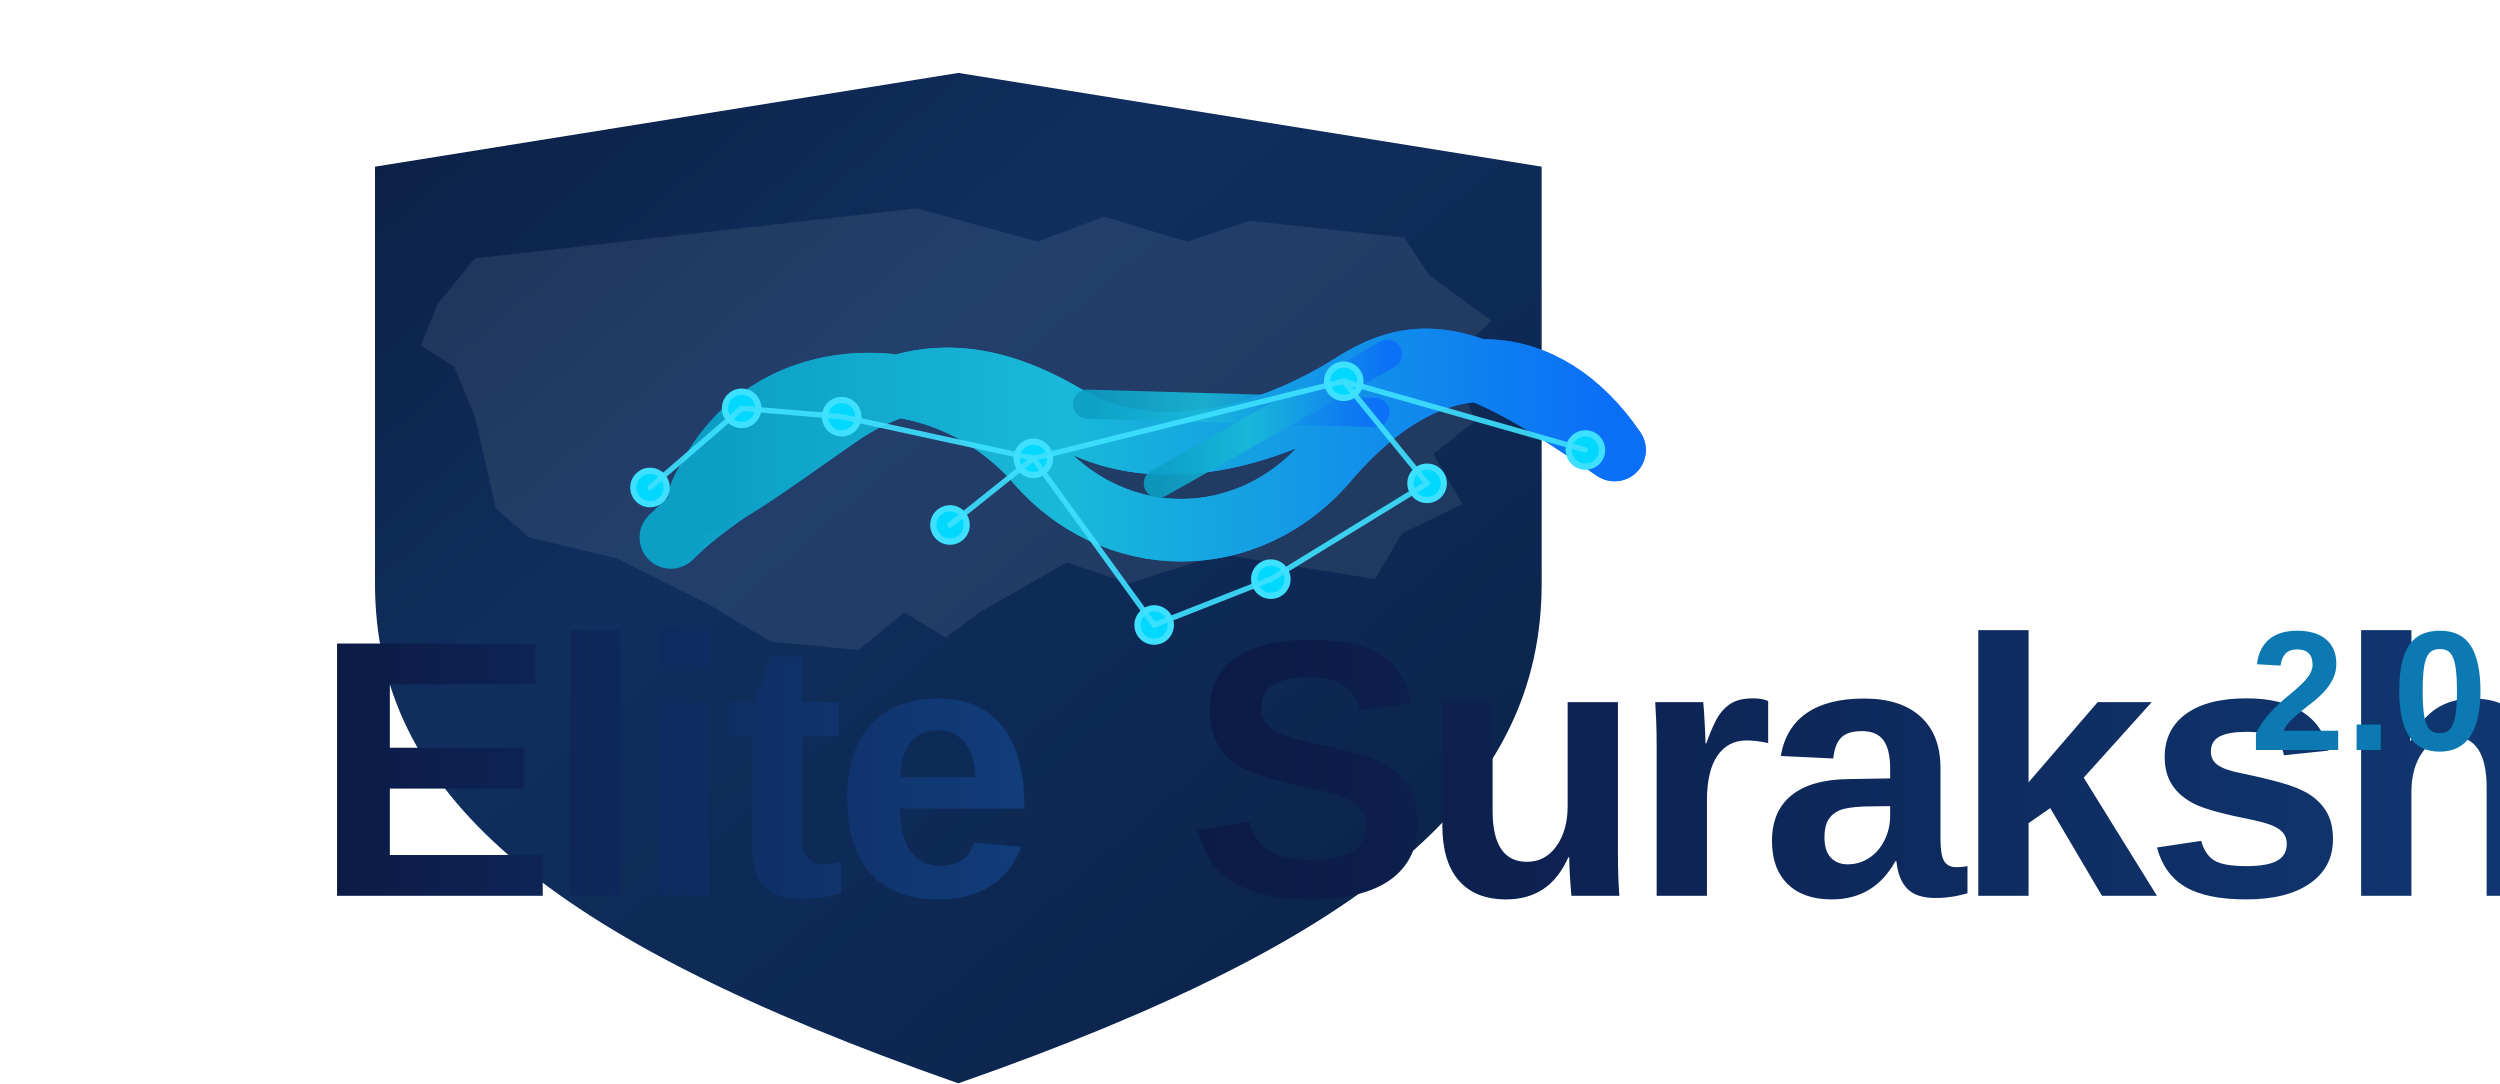
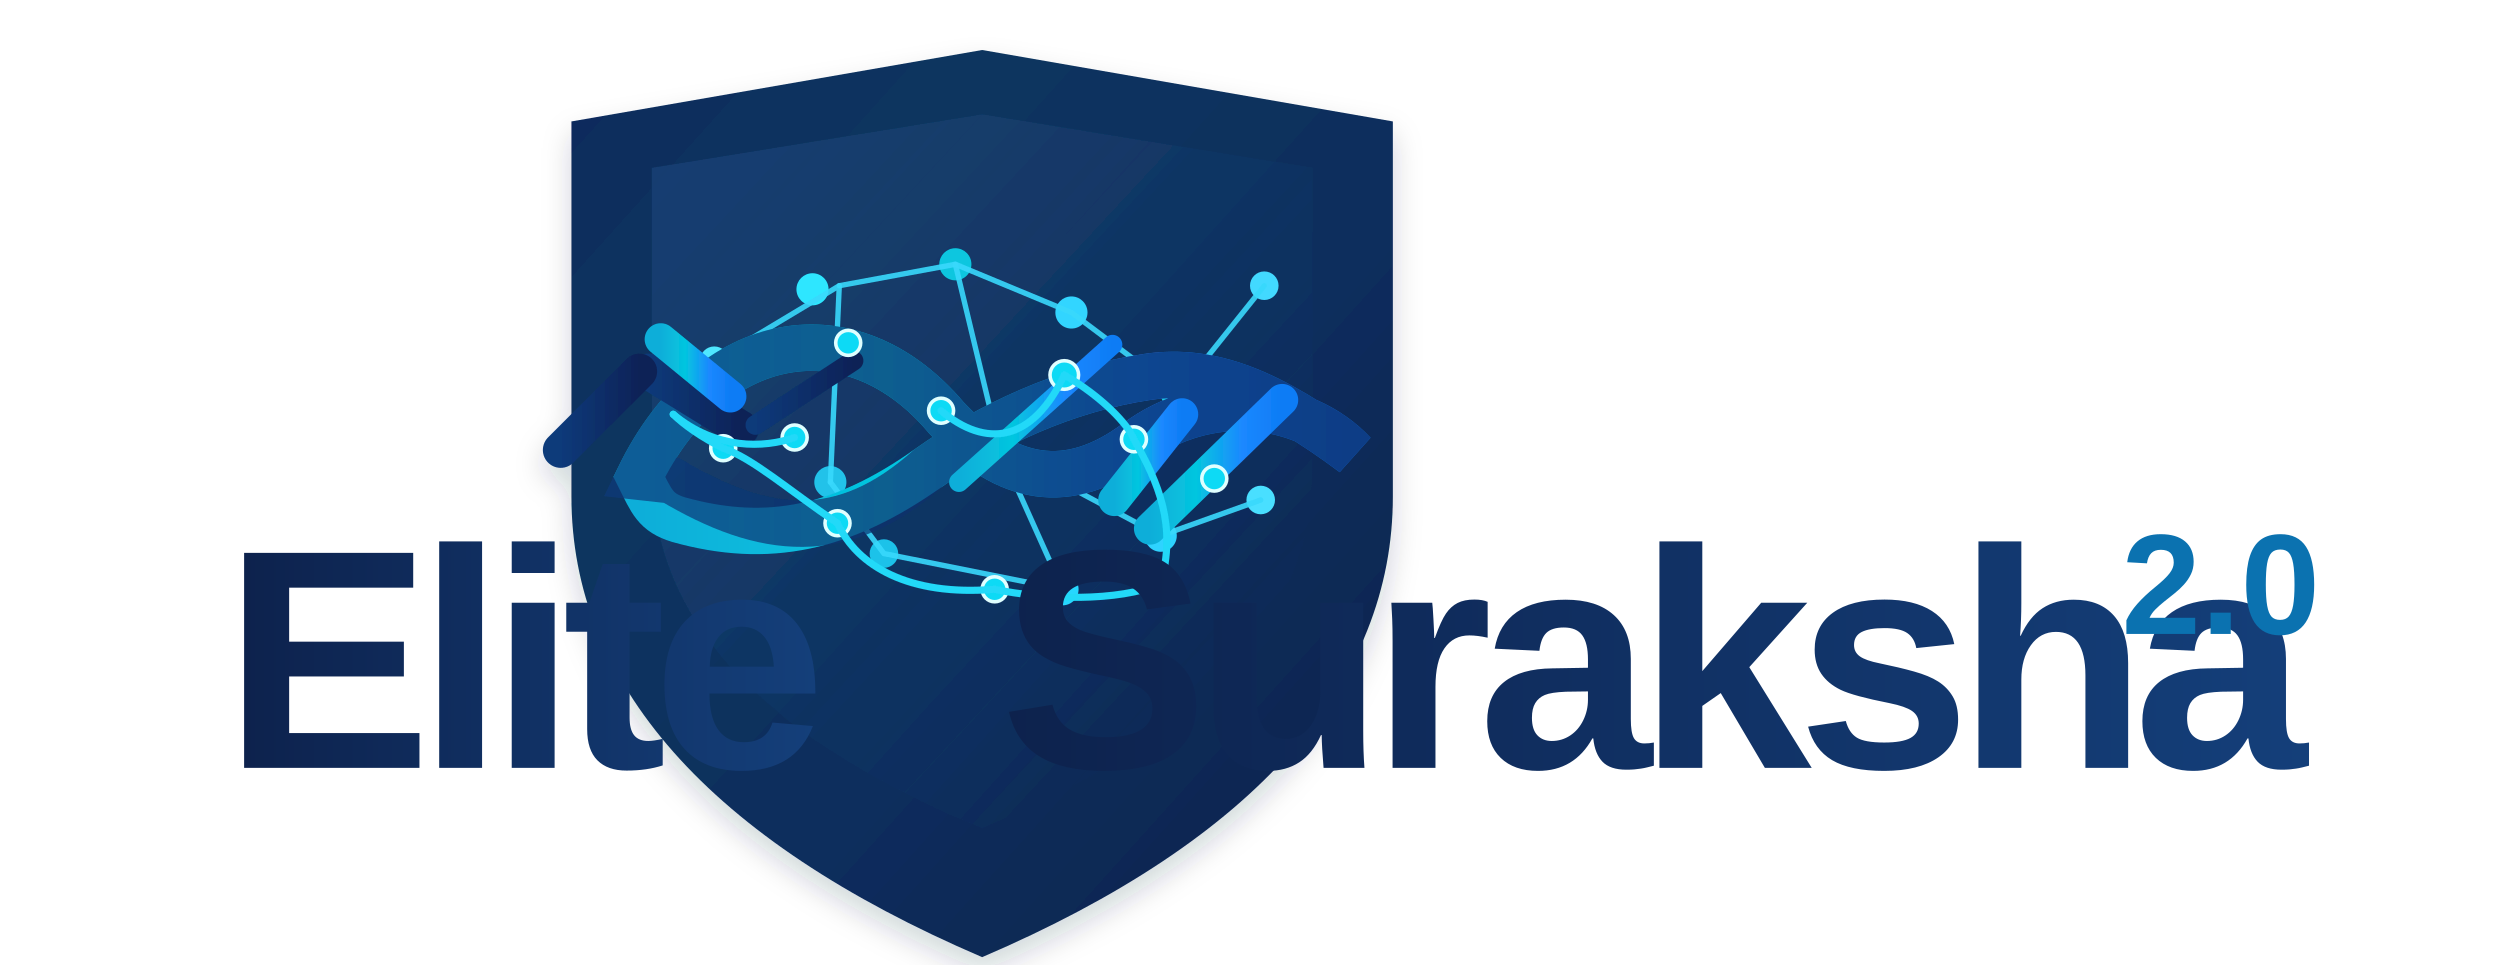
- <svg xmlns="http://www.w3.org/2000/svg" viewBox="0 0 1200 520" role="img" aria-labelledby="title desc">
+ <svg xmlns="http://www.w3.org/2000/svg" viewBox="0 0 1400 540" role="img" aria-labelledby="title desc">
  <defs>
-     <linearGradient id="shieldGrad" x1="0%" x2="100%" y1="0%" y2="100%">
-       <stop offset="0%" stop-color="#0b1f43" />
-       <stop offset="35%" stop-color="#102f5f" />
-       <stop offset="100%" stop-color="#0a2147" />
+     <linearGradient id="shieldFront" x1="0%" x2="100%" y1="0%" y2="100%">
+       <stop offset="0%" stop-color="#0f2a5d" />
+       <stop offset="25%" stop-color="#0f355e" />
+       <stop offset="60%" stop-color="#0f2d5d" />
+       <stop offset="100%" stop-color="#0d2349" />
    </linearGradient>
-     <linearGradient id="loopGrad" x1="0%" x2="100%" y1="0%" y2="0%">
-       <stop offset="0%" stop-color="#0c9ec5" />
-       <stop offset="40%" stop-color="#19b9d9" />
-       <stop offset="100%" stop-color="#0b6ef7" />
+     <linearGradient id="shieldInset" x1="0%" x2="100%" y1="0%" y2="100%">
+       <stop offset="0%" stop-color="#1e5d9c" stop-opacity="0.34" />
+       <stop offset="100%" stop-color="#0f2249" stop-opacity="0.18" />
+     </linearGradient>
+     <linearGradient id="loop" x1="0%" x2="100%" y1="0%" y2="0%">
+       <stop offset="0%" stop-color="#0eaed9" />
+       <stop offset="35%" stop-color="#04c6df" />
+       <stop offset="70%" stop-color="#1b88ff" />
+       <stop offset="100%" stop-color="#0e7cf5" />
+     </linearGradient>
+     <linearGradient id="loopDark" x1="0%" x2="100%" y1="0%" y2="0%">
+       <stop offset="0%" stop-color="#0d3a7a" />
+       <stop offset="100%" stop-color="#0b2257" />
    </linearGradient>
    <linearGradient id="textGrad" x1="0%" x2="100%" y1="0%" y2="0%">
-       <stop offset="0%" stop-color="#0c1a46" />
-       <stop offset="100%" stop-color="#113d7a" />
+       <stop offset="0%" stop-color="#0d224d" />
+       <stop offset="100%" stop-color="#143f7a" />
    </linearGradient>
+     <filter id="softShadow" x="-20%" y="-20%" width="140%" height="160%">
+       <feDropShadow dx="0" dy="8" stdDeviation="8" flood-color="#0c223e" flood-opacity="0.18" />
+     </filter>
  </defs>
-   <g transform="translate(40,20)">
-     <path d="M420 15 L700 60 L700 260 C700 360 620 430 420 500 C220 430 140 360 140 260 L140 60 Z" fill="url(#shieldGrad)" />
-     <path d="M188 104 L400 80 L458 96 L490 84 L530 96 L560 86 L634 94 L646 112 L676 134 L656 152 L668 182 L648 198 L662 222 L633 236 L620 258 L546 246 L502 260 L472 250 L430 274 L414 286 L394 274 L372 292 L330 288 L300 270 L256 248 L214 238 L198 224 L188 180 L178 156 L162 146 L170 126 Z" fill="rgba(255,255,255,0.08)" />
-     <g transform="translate(0,0)">
-       <path d="M300 210 C330 152, 410 150, 456 200 C494 246, 560 246, 598 200 C650 140, 703 149, 735 196 C671 152, 645 142, 610 164 C566 192, 512 204, 472 180 C438 160, 402 152, 362 180 C325 206, 300 220, 282 238" fill="none" stroke="url(#loopGrad)" stroke-width="30" stroke-linecap="round" stroke-linejoin="round" />
-       <path d="M300 210 C282 238, 325 206, 362 180 C402 152, 438 160, 472 180 C512 204, 566 192, 610 164 C645 142, 671 152, 735 196 C703 149, 650 140, 598 200 C560 246, 494 246, 456 200 C410 150, 330 152, 300 210" fill="none" stroke="url(#loopGrad)" stroke-width="30" stroke-linecap="round" stroke-linejoin="round" />
-       <path d="M482 174 L620 178" stroke="url(#loopGrad)" stroke-width="14" stroke-linecap="round" opacity="0.9" />
-       <path d="M516 212 L626 150" stroke="url(#loopGrad)" stroke-width="14" stroke-linecap="round" opacity="0.9" />
+   <g transform="translate(40,10)" filter="url(#softShadow)">
+     <path d="M510 18 L740 58 L740 268 C740 372 664 460 510 526 C356 460 280 372 280 268 L280 58 Z" fill="url(#shieldFront)" />
+     <path d="M510 54 L695 84 L695 252 C695 333 641 399 510 454 C379 399 325 333 325 252 L325 84 Z" fill="url(#shieldInset)" />
+     <g>
+       <circle cx="415" cy="152" r="9" fill="#2de6ff" />
+       <circle cx="495" cy="138" r="9" fill="#0ec6df" />
+       <circle cx="560" cy="165" r="9" fill="#31d5ff" />
+       <circle cx="620" cy="210" r="10" fill="#1bcde2" />
+       <circle cx="668" cy="150" r="8" fill="#42d9ff" />
+       <circle cx="520" cy="242" r="9" fill="#0cc7db" />
+       <circle cx="610" cy="290" r="9" fill="#2fd3ff" />
+       <circle cx="425" cy="260" r="9" fill="#21c2e9" />
+       <circle cx="360" cy="192" r="8" fill="#4fe7ff" />
+       <circle cx="455" cy="300" r="8" fill="#1ac2e9" />
+       <circle cx="555" cy="320" r="9" fill="#28d7ff" />
+       <circle cx="666" cy="270" r="8" fill="#48dfff" />
    </g>
-     <g fill="#00d8ff" stroke="#3ee0ff" stroke-width="3">
-       <circle cx="272" cy="214" r="8" />
-       <circle cx="316" cy="176" r="8" />
-       <circle cx="364" cy="180" r="8" />
-       <circle cx="456" cy="200" r="8" />
-       <circle cx="514" cy="280" r="8" />
-       <circle cx="605" cy="163" r="8" />
-       <circle cx="645" cy="212" r="8" />
-       <circle cx="721" cy="196" r="8" />
-       <circle cx="570" cy="258" r="8" />
-       <circle cx="416" cy="232" r="8" />
+     <g stroke-linecap="round" stroke-linejoin="round" fill="none">
+       <path d="M430 150 L495 138 L560 165 L620 210 L668 150" stroke="#38d8fc" stroke-width="3" opacity="0.9" />
+       <path d="M495 138 L520 242 L610 290 L666 270" stroke="#38d8fc" stroke-width="3" opacity="0.9" />
+       <path d="M520 242 L555 320" stroke="#38d8fc" stroke-width="3" opacity="0.9" />
+       <path d="M425 260 L455 300 L555 320" stroke="#38d8fc" stroke-width="3" opacity="0.9" />
+       <path d="M360 192 L430 150 L425 260" stroke="#38d8fc" stroke-width="3" opacity="0.9" />
    </g>
-     <g stroke="#3ee0ff" stroke-width="2.6" stroke-linecap="round" opacity="0.9">
-       <path d="M272 214 L316 176" />
-       <path d="M316 176 L364 180" />
-       <path d="M364 180 L456 200" />
-       <path d="M456 200 L514 280" />
-       <path d="M456 200 L605 163" />
-       <path d="M605 163 L645 212" />
-       <path d="M605 163 L721 196" />
-       <path d="M514 280 L570 258" />
-       <path d="M570 258 L645 212" />
-       <path d="M416 232 L456 200" />
+     <g>
+       <path d="M318 257 C358 175, 437 161, 490 224 C524 260, 558 266, 596 238 C636 208, 690 214, 718 244 C671 209, 638 196, 603 201 C556 208, 514 228, 480 252 C432 286, 390 295, 340 281 C327 277, 325 271, 318 257 Z" fill="none" stroke="url(#loop)" stroke-width="26" />
+       <path d="M336 259 C388 290, 432 295, 480 252 C514 228, 556 208, 603 201 C638 196, 671 209, 718 244 C690 214, 636 208, 596 238 C558 266, 524 260, 490 224 C437 161, 358 175, 318 257 Z" fill="none" stroke="url(#loopDark)" stroke-width="26" opacity="0.7" />
+       <path d="M598 230 L694 230" stroke="url(#loop)" stroke-width="18" stroke-linecap="round" />
+       <path d="M604 286 L678 214" stroke="url(#loop)" stroke-width="18" stroke-linecap="round" />
+       <path d="M584 270 L622 222" stroke="url(#loop)" stroke-width="18" stroke-linecap="round" />
+       <path d="M375 230 L323 198" stroke="url(#loopDark)" stroke-width="20" stroke-linecap="round" />
+       <path d="M318 198 L274 242" stroke="url(#loopDark)" stroke-width="20" stroke-linecap="round" />
+       <path d="M330 180 L369 212" stroke="url(#loop)" stroke-width="18" stroke-linecap="round" />
+     </g>
+     <g>
+       <path d="M497 260 L583 183" stroke="url(#loop)" stroke-width="11" stroke-linecap="round" />
+       <path d="M383 228 L438 192" stroke="url(#loopDark)" stroke-width="11" stroke-linecap="round" />
+     </g>
+     <g fill="#0edaf5" stroke="#dfffff" stroke-width="2">
+       <circle cx="405" cy="235" r="7" />
+       <circle cx="487" cy="220" r="7" />
+       <circle cx="556" cy="200" r="8" />
+       <circle cx="595" cy="236" r="7" />
+       <circle cx="640" cy="258" r="7" />
+       <circle cx="610" cy="317" r="7" />
+       <circle cx="517" cy="320" r="7" />
+       <circle cx="429" cy="283" r="7" />
+       <circle cx="365" cy="241" r="7" />
+       <circle cx="435" cy="182" r="7" />
+     </g>
+     <g>
+       <path d="M337 222 C361 242, 388 241, 405 235" stroke="#20d9f8" stroke-width="4" fill="none" stroke-linecap="round" />
+       <path d="M487 220 C512 241, 538 238, 556 200" stroke="#20d9f8" stroke-width="4" fill="none" stroke-linecap="round" />
+       <path d="M556 200 C577 212, 592 228, 595 236" stroke="#20d9f8" stroke-width="4" fill="none" stroke-linecap="round" />
+       <path d="M595 236 C609 261, 619 284, 610 317" stroke="#20d9f8" stroke-width="4" fill="none" stroke-linecap="round" />
+       <path d="M610 317 C586 327, 545 326, 517 320" stroke="#20d9f8" stroke-width="4" fill="none" stroke-linecap="round" />
+       <path d="M517 320 C469 324, 440 307, 429 283" stroke="#20d9f8" stroke-width="4" fill="none" stroke-linecap="round" />
+       <path d="M429 283 C401 264, 382 247, 365 241" stroke="#20d9f8" stroke-width="4" fill="none" stroke-linecap="round" />
+       <path d="M365 241 C353 235, 343 228, 337 222" stroke="#20d9f8" stroke-width="4" fill="none" stroke-linecap="round" />
    </g>
  </g>
-   <g transform="translate(0,0)">
-     <text x="150" y="430" fill="url(#textGrad)" font-family="Segoe UI, Arial, sans-serif" font-size="176" font-weight="700" letter-spacing="-6">Elite</text>
-     <text x="570" y="430" fill="url(#textGrad)" font-family="Segoe UI, Arial, sans-serif" font-size="176" font-weight="700" letter-spacing="-6">Suraksha</text>
-     <text x="1080" y="360" fill="#0d79b2" font-family="Segoe UI, Arial, sans-serif" font-size="82" font-weight="700">2.0</text>
+   <g>
+     <text x="125" y="430" fill="url(#textGrad)" font-family="Segoe UI, Arial, sans-serif" font-size="175" font-weight="700" letter-spacing="-8">Elite</text>
+     <text x="560" y="430" fill="url(#textGrad)" font-family="Segoe UI, Arial, sans-serif" font-size="175" font-weight="700" letter-spacing="-8">Suraksha</text>
+     <text x="1188" y="355" fill="#0b72b0" font-family="Segoe UI, Arial, sans-serif" font-size="80" font-weight="700">2.0</text>
  </g>
</svg>
